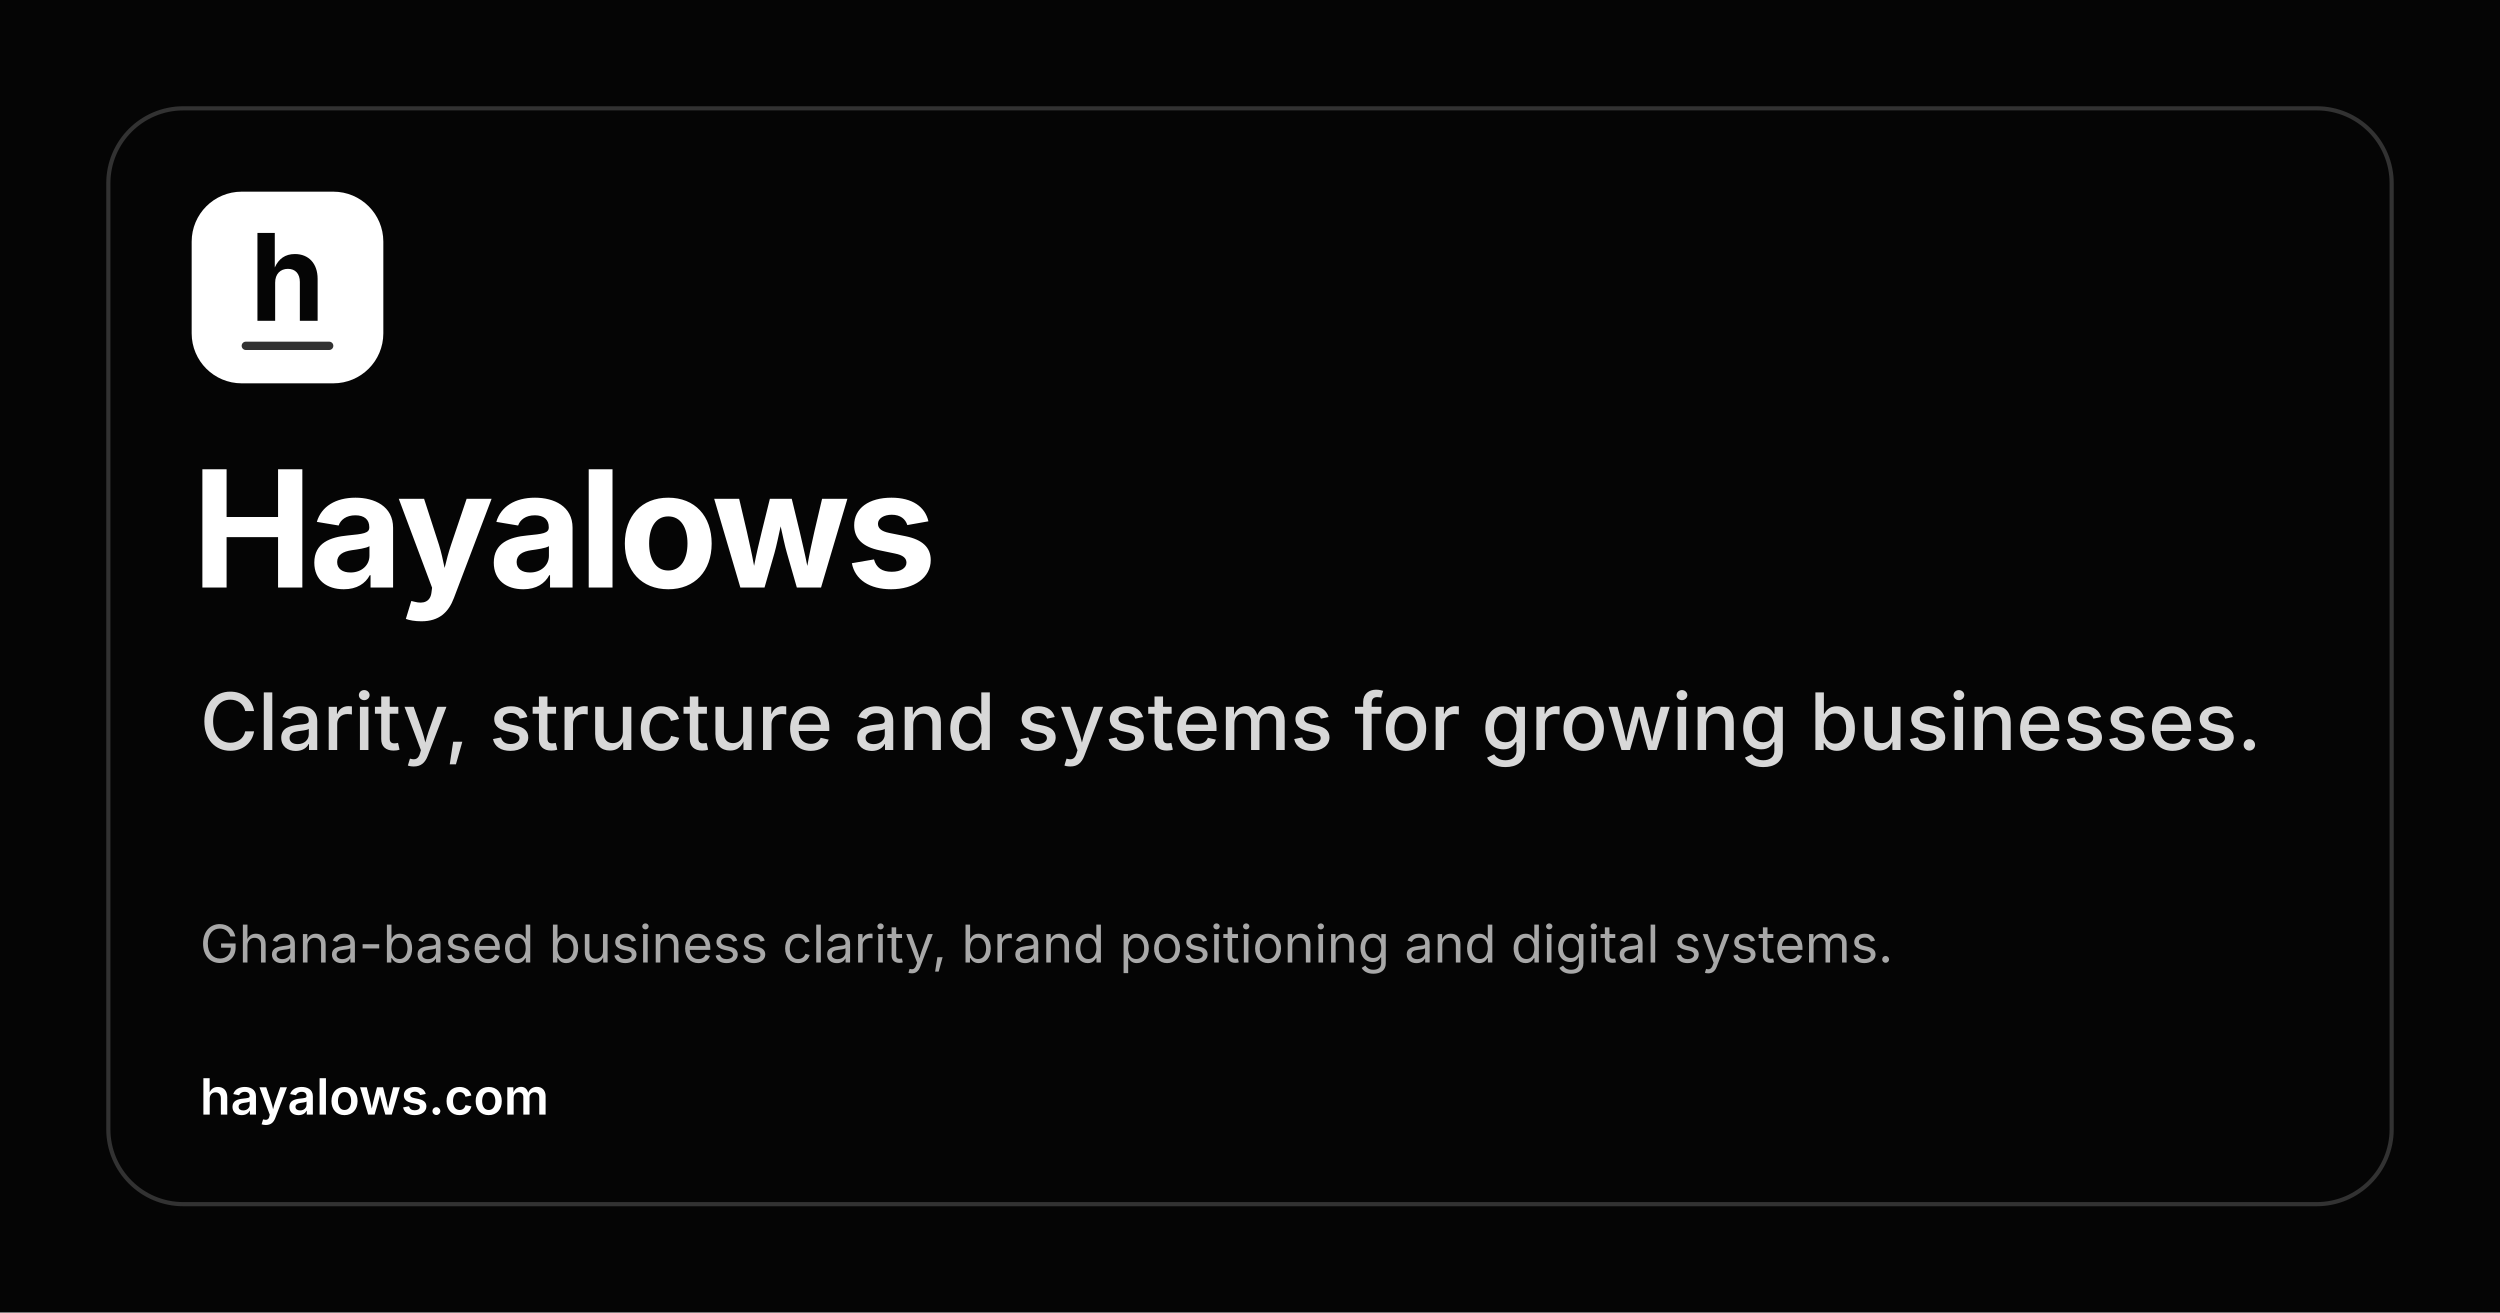
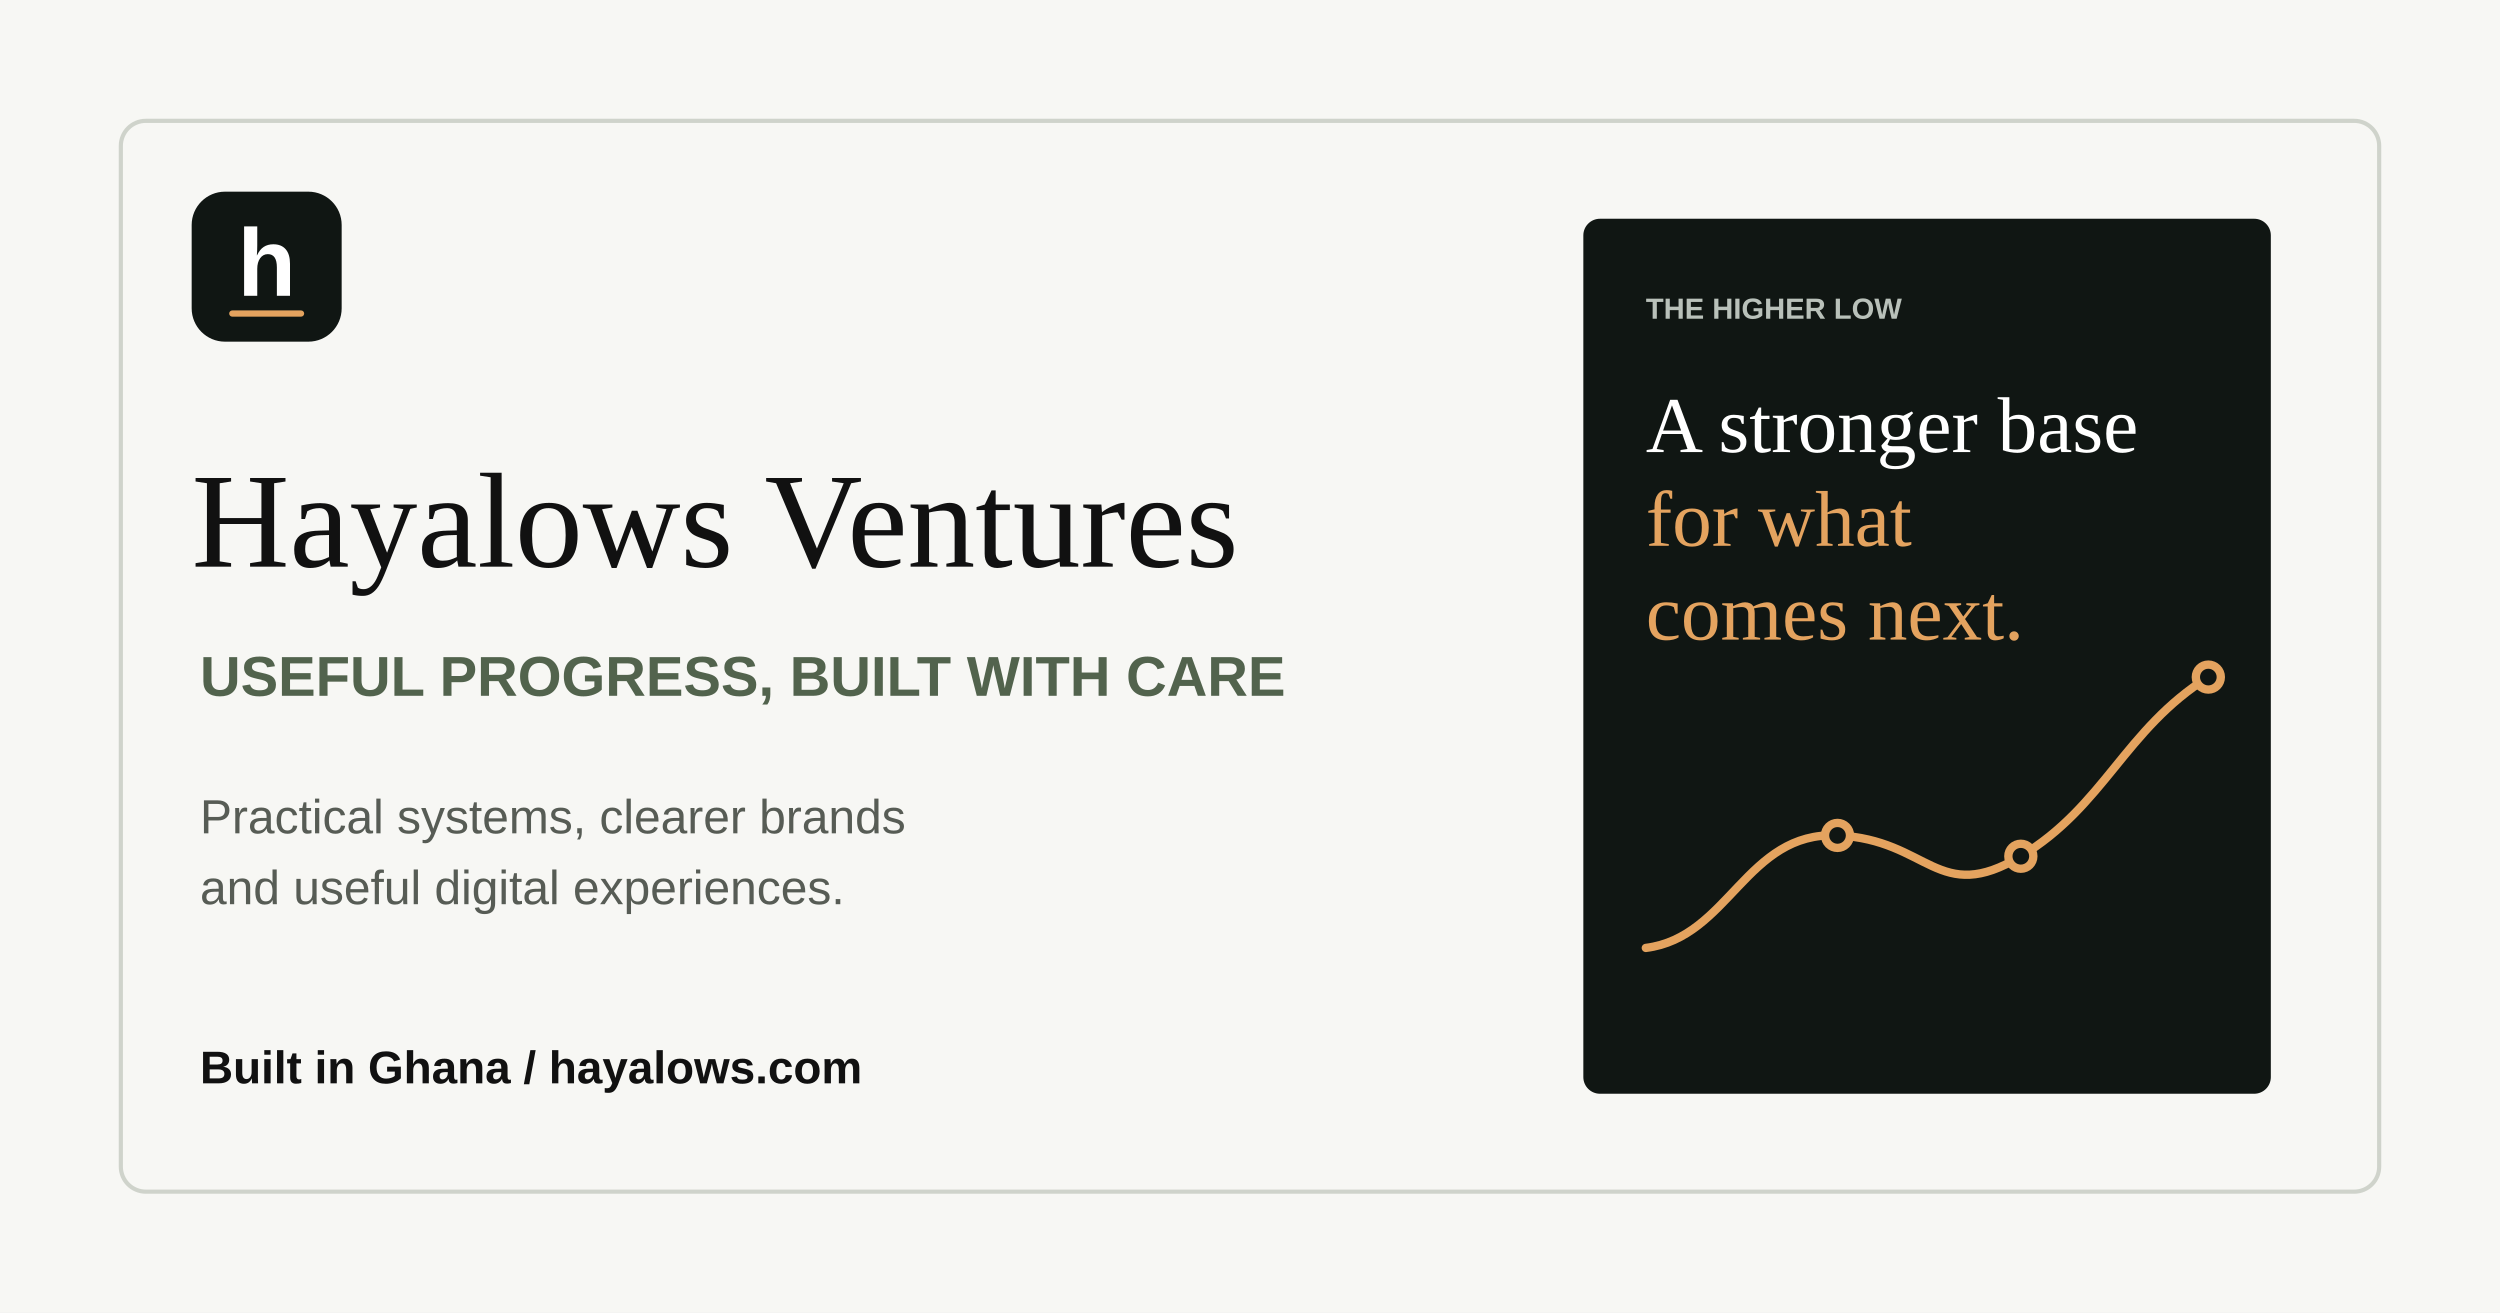
<svg xmlns="http://www.w3.org/2000/svg" viewBox="0 0 1200 630" role="img" aria-labelledby="title desc">
-   <rect width="1200" height="630" fill="#050505" />
-   <rect x="52" y="52" width="1096" height="526" rx="36" fill="none" stroke="#ffffff" stroke-opacity="0.18" stroke-width="2" />
+   <rect width="1200" height="630" fill="#f7f7f4" />
+   <rect x="58" y="58" width="1084" height="514" rx="12" fill="none" stroke="#cfd3cb" stroke-width="2" />
  <g transform="translate(92 92)">
-     <rect width="92" height="92" rx="24" fill="#ffffff" />
-     <text x="46" y="62" text-anchor="middle" font-family="Inter, Arial, Helvetica, sans-serif" font-size="58" font-weight="700" fill="#050505" letter-spacing="-3">h</text>
-     <rect x="24" y="72" width="44" height="4" rx="2" fill="#050505" opacity="0.82" />
+     <rect width="72" height="72" rx="16" fill="#101613" />
+     <text x="36" y="50" text-anchor="middle" font-family="Arial, Helvetica, sans-serif" font-size="46" font-weight="700" fill="#ffffff">h</text>
+     <rect x="18" y="57" width="36" height="3" rx="1.5" fill="#e4a35f" />
  </g>
-   <text x="92" y="282" font-family="Inter, Arial, Helvetica, sans-serif" font-size="78" font-weight="700" fill="#ffffff" letter-spacing="-2">Hayalows</text>
-   <text x="96" y="360" font-family="Inter, Arial, Helvetica, sans-serif" font-size="38" font-weight="500" fill="#d8d8d8">Clarity, structure and systems for growing businesses.</text>
-   <text x="96" y="462" font-family="Inter, Arial, Helvetica, sans-serif" font-size="25" font-weight="400" fill="#a8a8a8">Ghana-based business clarity, brand positioning and digital systems.</text>
-   <text x="96" y="535" font-family="Inter, Arial, Helvetica, sans-serif" font-size="24" font-weight="600" fill="#ffffff">hayalows.com</text>
+   <text x="92" y="272" font-family="Georgia, 'Times New Roman', serif" font-size="65" font-weight="400" fill="#111111">Hayalows Ventures</text>
+   <text x="96" y="334" font-family="Arial, Helvetica, sans-serif" font-size="27" font-weight="600" fill="#52634d">USEFUL PROGRESS, BUILT WITH CARE</text>
+   <text x="96" y="400" font-family="Arial, Helvetica, sans-serif" font-size="23" font-weight="400" fill="#575c55">Practical systems, clearer brands</text>
+   <text x="96" y="434" font-family="Arial, Helvetica, sans-serif" font-size="23" font-weight="400" fill="#575c55">and useful digital experiences.</text>
+   <text x="96" y="520" font-family="Arial, Helvetica, sans-serif" font-size="22" font-weight="700" fill="#111111">Built in Ghana  /  hayalows.com</text>
+   <g transform="translate(760 105)">
+     <rect width="330" height="420" rx="8" fill="#101613" />
+     <text x="30" y="48" font-family="Arial, Helvetica, sans-serif" font-size="14" font-weight="700" fill="#b9c1ba">THE HIGHER LOW</text>
+     <text x="30" y="112" font-family="Georgia, 'Times New Roman', serif" font-size="38" font-weight="400" fill="#ffffff">A stronger base</text>
+     <text x="30" y="157" font-family="Georgia, 'Times New Roman', serif" font-size="38" font-weight="400" fill="#e4a35f">for what</text>
+     <text x="30" y="202" font-family="Georgia, 'Times New Roman', serif" font-size="38" font-weight="400" fill="#e4a35f">comes next.</text>
+     <path d="M30 350 C70 345 78 294 122 296 S170 330 210 306 S260 245 300 220" fill="none" stroke="#e4a35f" stroke-width="4" stroke-linecap="round" />
+     <circle cx="122" cy="296" r="6" fill="#101613" stroke="#e4a35f" stroke-width="4" />
+     <circle cx="210" cy="306" r="6" fill="#101613" stroke="#e4a35f" stroke-width="4" />
+     <circle cx="300" cy="220" r="6" fill="#101613" stroke="#e4a35f" stroke-width="4" />
+   </g>
</svg>
